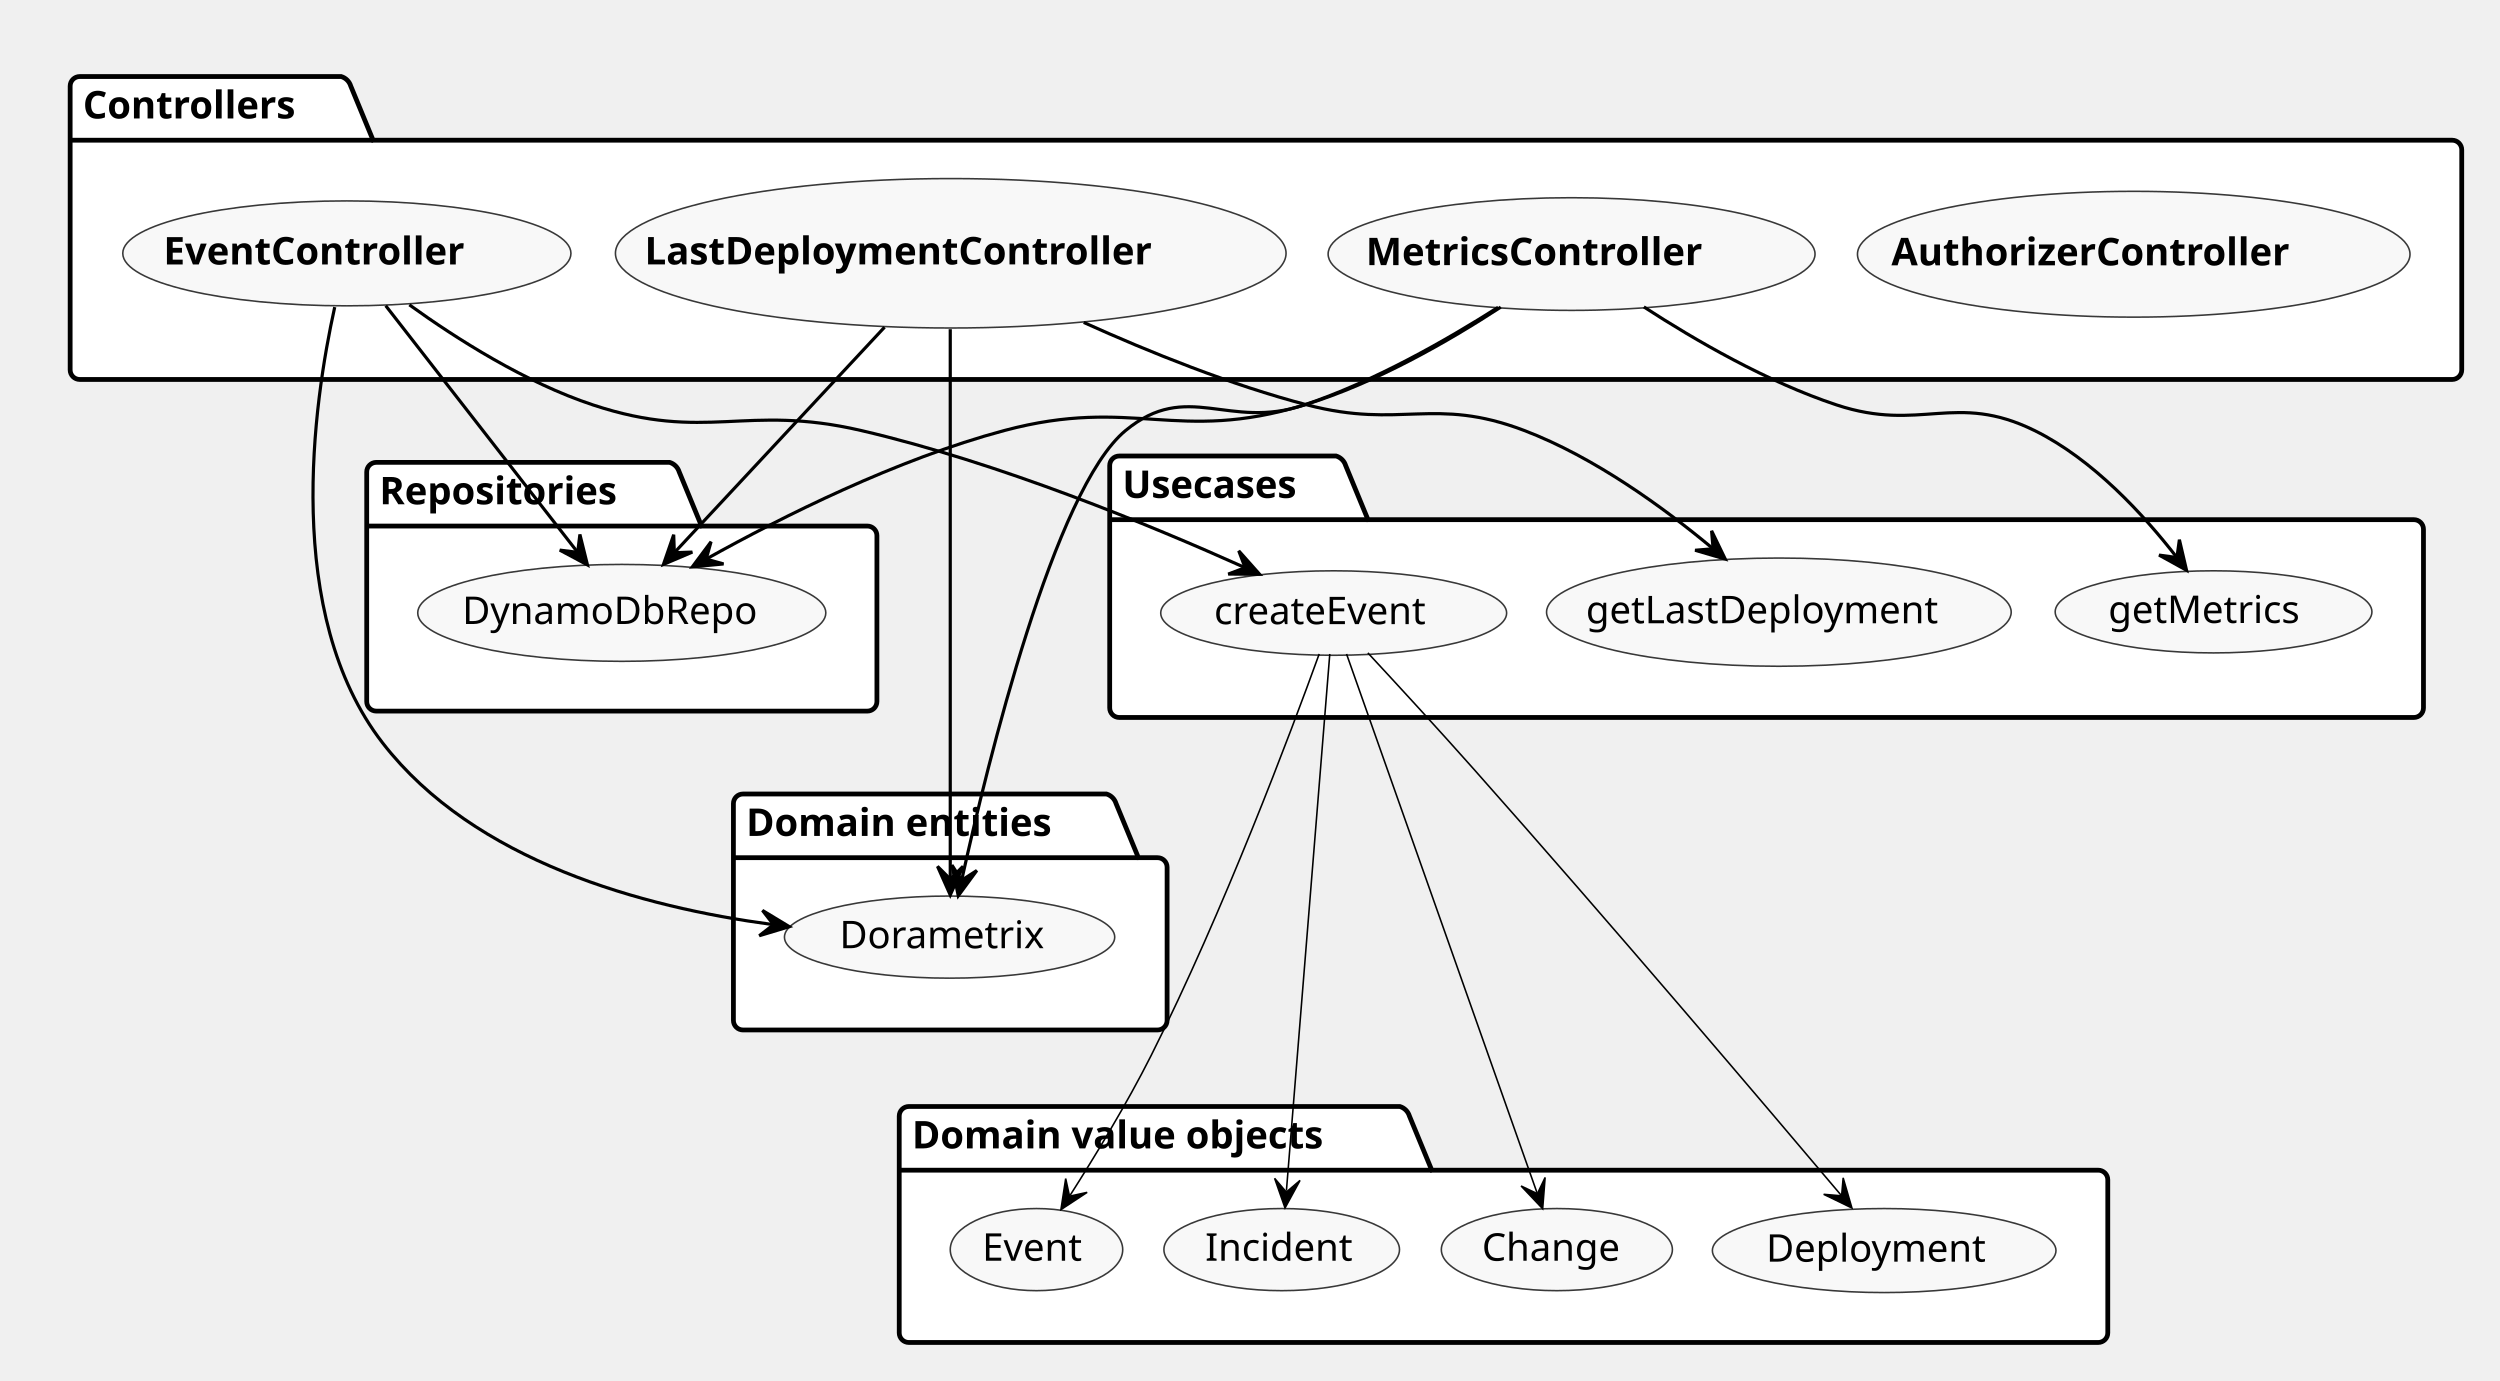
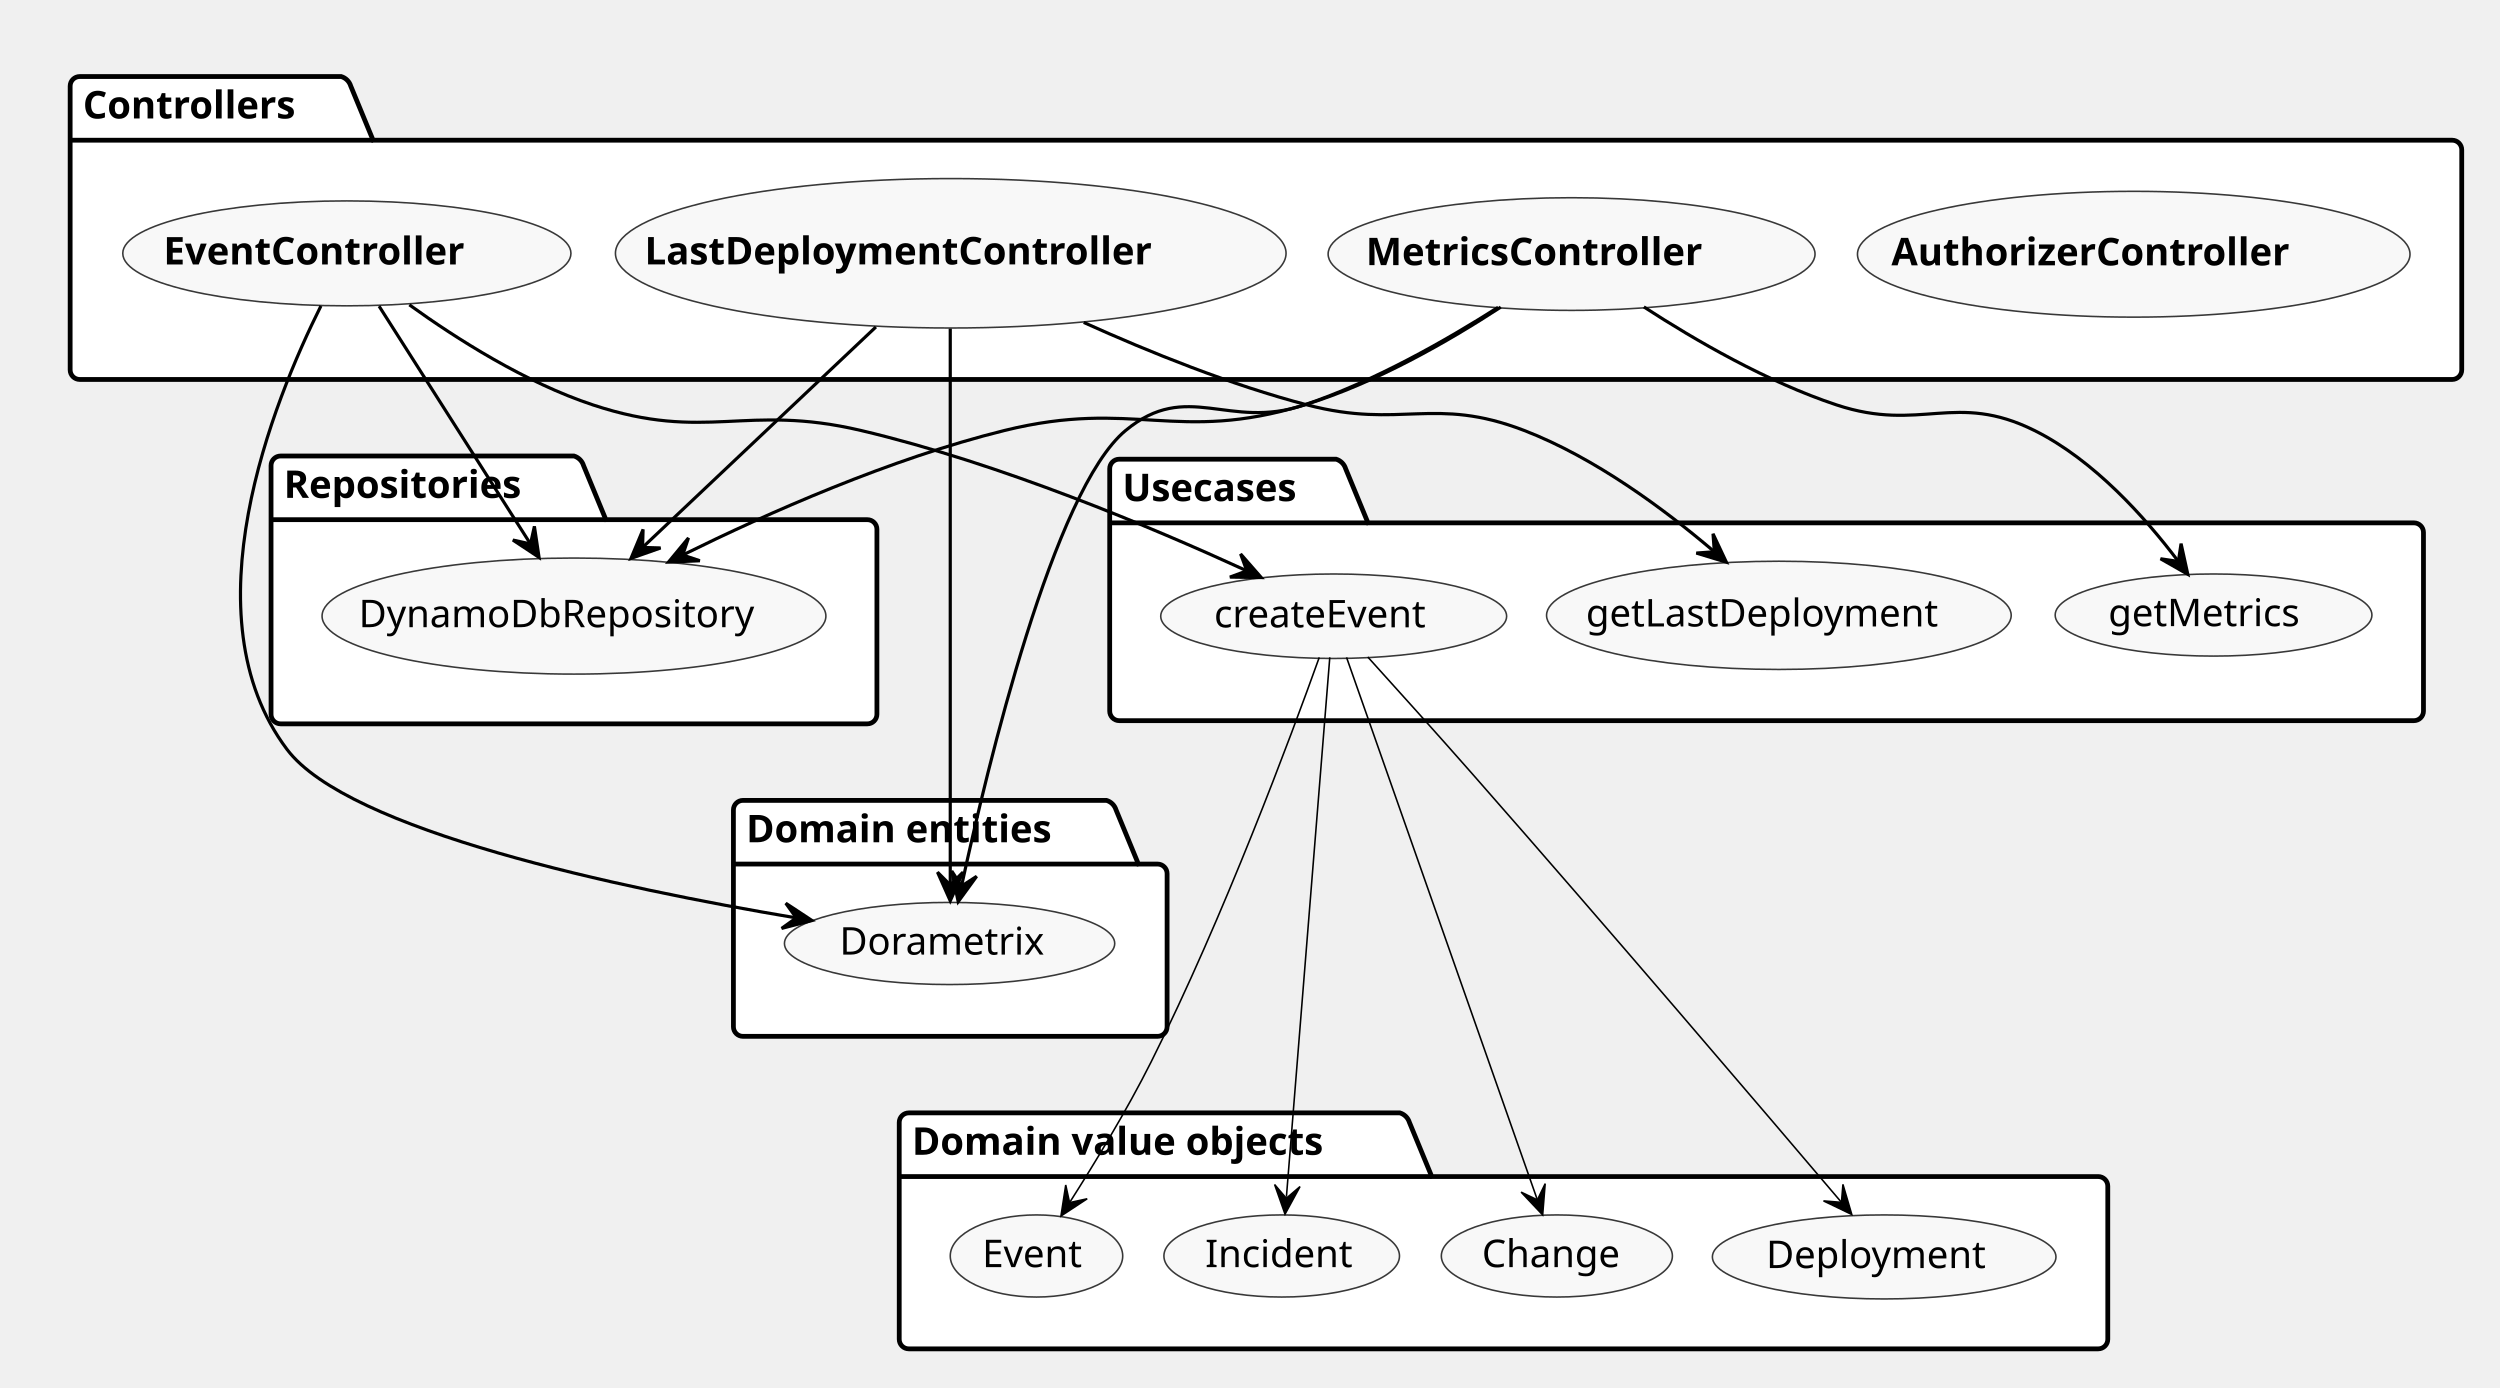
- <svg xmlns="http://www.w3.org/2000/svg" contentScriptType="application/ecmascript" contentStyleType="text/css" height="433px" preserveAspectRatio="none" style="width:784px;height:433px;" version="1.1" viewBox="0 0 784 433" width="784px" zoomAndPan="magnify">
+ <svg xmlns="http://www.w3.org/2000/svg" contentScriptType="application/ecmascript" contentStyleType="text/css" height="435px" preserveAspectRatio="none" style="width:784px;height:435px;" version="1.1" viewBox="0 0 784 435" width="784px" zoomAndPan="magnify">
  <defs />
  <g>
    <path d="M25,24 L107,24 A4.5,4.5 0 0 1 110,27 L117,43.969 L769,43.969 A3,3 0 0 1 772,46.969 L772,116 A3,3 0 0 1 769,119 L25,119 A3,3 0 0 1 22,116 L22,27 A3,3 0 0 1 25,24 " fill="#FFFFFF" style="stroke: #000000; stroke-width: 1.5;" />
    <line style="stroke: #000000; stroke-width: 1.5;" x1="22" x2="117" y1="43.969" y2="43.969" />
    <text fill="#000000" font-family="Tahoma, sans-serif" font-size="12" font-weight="bold" lengthAdjust="spacingAndGlyphs" textLength="82" x="26" y="37.139">Controllers</text>
-     <path d="M233,249 L347,249 A4.5,4.5 0 0 1 350,252 L357,268.969 L363,268.969 A3,3 0 0 1 366,271.969 L366,320 A3,3 0 0 1 363,323 L233,323 A3,3 0 0 1 230,320 L230,252 A3,3 0 0 1 233,249 " fill="#FFFFFF" style="stroke: #000000; stroke-width: 1.5;" />
-     <line style="stroke: #000000; stroke-width: 1.5;" x1="230" x2="357" y1="268.969" y2="268.969" />
-     <text fill="#000000" font-family="Tahoma, sans-serif" font-size="12" font-weight="bold" lengthAdjust="spacingAndGlyphs" textLength="114" x="234" y="262.139">Domain entities</text>
-     <path d="M285,347 L439,347 A4.5,4.5 0 0 1 442,350 L449,366.969 L658,366.969 A3,3 0 0 1 661,369.969 L661,418 A3,3 0 0 1 658,421 L285,421 A3,3 0 0 1 282,418 L282,350 A3,3 0 0 1 285,347 " fill="#FFFFFF" style="stroke: #000000; stroke-width: 1.5;" />
-     <line style="stroke: #000000; stroke-width: 1.5;" x1="282" x2="449" y1="366.969" y2="366.969" />
-     <text fill="#000000" font-family="Tahoma, sans-serif" font-size="12" font-weight="bold" lengthAdjust="spacingAndGlyphs" textLength="154" x="286" y="360.139">Domain value objects</text>
-     <path d="M118,145 L210,145 A4.5,4.5 0 0 1 213,148 L220,164.969 L272,164.969 A3,3 0 0 1 275,167.969 L275,220 A3,3 0 0 1 272,223 L118,223 A3,3 0 0 1 115,220 L115,148 A3,3 0 0 1 118,145 " fill="#FFFFFF" style="stroke: #000000; stroke-width: 1.5;" />
-     <line style="stroke: #000000; stroke-width: 1.5;" x1="115" x2="220" y1="164.969" y2="164.969" />
-     <text fill="#000000" font-family="Tahoma, sans-serif" font-size="12" font-weight="bold" lengthAdjust="spacingAndGlyphs" textLength="92" x="119" y="158.139">Repositories</text>
-     <path d="M351,143 L419,143 A4.5,4.5 0 0 1 422,146 L429,162.969 L757,162.969 A3,3 0 0 1 760,165.969 L760,222 A3,3 0 0 1 757,225 L351,225 A3,3 0 0 1 348,222 L348,146 A3,3 0 0 1 351,143 " fill="#FFFFFF" style="stroke: #000000; stroke-width: 1.5;" />
-     <line style="stroke: #000000; stroke-width: 1.5;" x1="348" x2="429" y1="162.969" y2="162.969" />
-     <text fill="#000000" font-family="Tahoma, sans-serif" font-size="12" font-weight="bold" lengthAdjust="spacingAndGlyphs" textLength="68" x="352" y="156.139">Usecases</text>
+     <path d="M233,251 L347,251 A4.5,4.5 0 0 1 350,254 L357,270.969 L363,270.969 A3,3 0 0 1 366,273.969 L366,322 A3,3 0 0 1 363,325 L233,325 A3,3 0 0 1 230,322 L230,254 A3,3 0 0 1 233,251 " fill="#FFFFFF" style="stroke: #000000; stroke-width: 1.5;" />
+     <line style="stroke: #000000; stroke-width: 1.5;" x1="230" x2="357" y1="270.969" y2="270.969" />
+     <text fill="#000000" font-family="Tahoma, sans-serif" font-size="12" font-weight="bold" lengthAdjust="spacingAndGlyphs" textLength="114" x="234" y="264.139">Domain entities</text>
+     <path d="M285,349 L439,349 A4.5,4.5 0 0 1 442,352 L449,368.969 L658,368.969 A3,3 0 0 1 661,371.969 L661,420 A3,3 0 0 1 658,423 L285,423 A3,3 0 0 1 282,420 L282,352 A3,3 0 0 1 285,349 " fill="#FFFFFF" style="stroke: #000000; stroke-width: 1.5;" />
+     <line style="stroke: #000000; stroke-width: 1.5;" x1="282" x2="449" y1="368.969" y2="368.969" />
+     <text fill="#000000" font-family="Tahoma, sans-serif" font-size="12" font-weight="bold" lengthAdjust="spacingAndGlyphs" textLength="154" x="286" y="362.139">Domain value objects</text>
+     <path d="M88,143 L180,143 A4.5,4.5 0 0 1 183,146 L190,162.969 L272,162.969 A3,3 0 0 1 275,165.969 L275,224 A3,3 0 0 1 272,227 L88,227 A3,3 0 0 1 85,224 L85,146 A3,3 0 0 1 88,143 " fill="#FFFFFF" style="stroke: #000000; stroke-width: 1.5;" />
+     <line style="stroke: #000000; stroke-width: 1.5;" x1="85" x2="190" y1="162.969" y2="162.969" />
+     <text fill="#000000" font-family="Tahoma, sans-serif" font-size="12" font-weight="bold" lengthAdjust="spacingAndGlyphs" textLength="92" x="89" y="156.139">Repositories</text>
+     <path d="M351,144 L419,144 A4.5,4.5 0 0 1 422,147 L429,163.969 L757,163.969 A3,3 0 0 1 760,166.969 L760,223 A3,3 0 0 1 757,226 L351,226 A3,3 0 0 1 348,223 L348,147 A3,3 0 0 1 351,144 " fill="#FFFFFF" style="stroke: #000000; stroke-width: 1.5;" />
+     <line style="stroke: #000000; stroke-width: 1.5;" x1="348" x2="429" y1="163.969" y2="163.969" />
+     <text fill="#000000" font-family="Tahoma, sans-serif" font-size="12" font-weight="bold" lengthAdjust="spacingAndGlyphs" textLength="68" x="352" y="157.139">Usecases</text>
    <ellipse cx="669.139" cy="79.728" fill="#F8F8F8" rx="86.639" ry="19.728" style="stroke: #383838; stroke-width: 0.5;" />
    <text fill="#000000" font-family="Tahoma, sans-serif" font-size="12" font-weight="bold" lengthAdjust="spacingAndGlyphs" textLength="152" x="593.139" y="83.212">AuthorizerController</text>
    <ellipse cx="108.774" cy="79.455" fill="#F8F8F8" rx="70.274" ry="16.455" style="stroke: #383838; stroke-width: 0.5;" />
    <text fill="#000000" font-family="Tahoma, sans-serif" font-size="12" font-weight="bold" lengthAdjust="spacingAndGlyphs" textLength="115" x="51.274" y="82.939">EventController</text>
    <ellipse cx="298.154" cy="79.431" fill="#F8F8F8" rx="105.154" ry="23.431" style="stroke: #383838; stroke-width: 0.5;" />
    <text fill="#000000" font-family="Tahoma, sans-serif" font-size="12" font-weight="bold" lengthAdjust="spacingAndGlyphs" textLength="192" x="202.155" y="82.915">LastDeploymentController</text>
    <ellipse cx="492.847" cy="79.669" fill="#F8F8F8" rx="76.347" ry="17.669" style="stroke: #383838; stroke-width: 0.5;" />
    <text fill="#000000" font-family="Tahoma, sans-serif" font-size="12" font-weight="bold" lengthAdjust="spacingAndGlyphs" textLength="129" x="428.347" y="83.154">MetricsController</text>
-     <ellipse cx="297.79" cy="293.877" fill="#F8F8F8" rx="51.79" ry="12.877" style="stroke: #383838; stroke-width: 0.5;" />
-     <text fill="#000000" font-family="Tahoma, sans-serif" font-size="12" lengthAdjust="spacingAndGlyphs" textLength="69" x="263.29" y="297.362">Dorametrix</text>
-     <ellipse cx="488.234" cy="391.877" fill="#F8F8F8" rx="36.234" ry="12.877" style="stroke: #383838; stroke-width: 0.5;" />
-     <text fill="#000000" font-family="Tahoma, sans-serif" font-size="12" lengthAdjust="spacingAndGlyphs" textLength="47" x="464.734" y="395.362">Change</text>
-     <ellipse cx="590.878" cy="392.175" fill="#F8F8F8" rx="53.878" ry="13.175" style="stroke: #383838; stroke-width: 0.5;" />
-     <text fill="#000000" font-family="Tahoma, sans-serif" font-size="12" lengthAdjust="spacingAndGlyphs" textLength="74" x="553.878" y="395.66">Deployment</text>
-     <ellipse cx="325.042" cy="391.877" fill="#F8F8F8" rx="27.042" ry="12.877" style="stroke: #383838; stroke-width: 0.5;" />
-     <text fill="#000000" font-family="Tahoma, sans-serif" font-size="12" lengthAdjust="spacingAndGlyphs" textLength="34" x="308.042" y="395.362">Event</text>
-     <ellipse cx="401.941" cy="391.877" fill="#F8F8F8" rx="36.941" ry="12.877" style="stroke: #383838; stroke-width: 0.5;" />
-     <text fill="#000000" font-family="Tahoma, sans-serif" font-size="12" lengthAdjust="spacingAndGlyphs" textLength="48" x="377.941" y="395.362">Incident</text>
-     <ellipse cx="194.988" cy="192.198" fill="#F8F8F8" rx="63.988" ry="15.198" style="stroke: #383838; stroke-width: 0.5;" />
-     <text fill="#000000" font-family="Tahoma, sans-serif" font-size="12" lengthAdjust="spacingAndGlyphs" textLength="100" x="144.988" y="195.682">DynamoDbRepo</text>
-     <ellipse cx="418.242" cy="192.249" fill="#F8F8F8" rx="54.242" ry="13.248" style="stroke: #383838; stroke-width: 0.5;" />
-     <text fill="#000000" font-family="Tahoma, sans-serif" font-size="12" lengthAdjust="spacingAndGlyphs" textLength="75" x="380.742" y="195.733">createEvent</text>
-     <ellipse cx="557.856" cy="191.971" fill="#F8F8F8" rx="72.856" ry="16.971" style="stroke: #383838; stroke-width: 0.5;" />
-     <text fill="#000000" font-family="Tahoma, sans-serif" font-size="12" lengthAdjust="spacingAndGlyphs" textLength="121" x="497.356" y="195.456">getLastDeployment</text>
-     <ellipse cx="694.169" cy="191.877" fill="#F8F8F8" rx="49.669" ry="12.877" style="stroke: #383838; stroke-width: 0.5;" />
-     <text fill="#000000" font-family="Tahoma, sans-serif" font-size="12" lengthAdjust="spacingAndGlyphs" textLength="66" x="661.169" y="195.362">getMetrics</text>
-     <path d="M422.273,205.088 C434.262,238.997 468.233,335.087 482.047,374.163 " fill="none" id="createEvent-&gt;Change" style="stroke: #000000; stroke-width: 0.5;" />
-     <polygon fill="#000000" points="483.782,379.07,484.554,369.252,482.115,374.356,477.011,371.918,483.782,379.07" style="stroke: #000000; stroke-width: 0.5;" />
-     <path d="M428.954,204.741 C437.921,214.401 450.891,228.489 462,241 C504.821,289.225 554.224,347.402 577.518,374.989 " fill="none" id="createEvent-&gt;Deployment" style="stroke: #000000; stroke-width: 0.5;" />
-     <polygon fill="#000000" points="580.761,378.833,578.014,369.375,577.536,375.012,571.9,374.534,580.761,378.833" style="stroke: #000000; stroke-width: 0.5;" />
-     <path d="M413.702,205.08 C404.897,229.411 383.714,285.844 361,331 C353.289,346.329 343.128,363.008 335.567,374.881 " fill="none" id="createEvent-&gt;Event" style="stroke: #000000; stroke-width: 0.5;" />
-     <polygon fill="#000000" points="332.706,379.341,340.933,373.926,335.406,375.133,334.2,369.606,332.706,379.341" style="stroke: #000000; stroke-width: 0.5;" />
-     <path d="M417.023,205.088 C414.301,238.779 406.618,333.852 403.422,373.401 " fill="none" id="createEvent-&gt;Incident" style="stroke: #000000; stroke-width: 0.5;" />
-     <polygon fill="#000000" points="402.984,378.819,407.696,370.171,403.387,373.835,399.722,369.526,402.984,378.819" style="stroke: #000000; stroke-width: 0.5;" />
-     <path d="M128.369,95.587 C143.255,106.306 164.796,119.994 186,127 C221.609,138.765 233.471,126.511 270,135 C313.256,145.052 360.895,164.738 390.135,177.883 " fill="none" id="&lt;b&gt;EventController&lt;/b&gt;-&gt;createEvent" style="stroke: #000000; stroke-width: 1.0;" />
-     <polygon fill="#000000" points="395.02,180.096,388.472,172.739,390.465,178.033,385.171,180.026,395.02,180.096" style="stroke: #000000; stroke-width: 1.0;" />
-     <path d="M104.972,96.302 C98.311,126.385 88.636,192.492 120,233 C148.756,270.14 201.5,284.481 242.137,289.921 " fill="none" id="&lt;b&gt;EventController&lt;/b&gt;-&gt;Dorametrix" style="stroke: #000000; stroke-width: 1.0;" />
-     <polygon fill="#000000" points="247.534,290.601,239.105,285.506,242.573,289.975,238.104,293.443,247.534,290.601" style="stroke: #000000; stroke-width: 1.0;" />
-     <path d="M120.958,95.865 C136.708,116.101 164.354,151.624 181.043,173.067 " fill="none" id="&lt;b&gt;EventController&lt;/b&gt;-&gt;DynamoDbRepo" style="stroke: #000000; stroke-width: 1.0;" />
-     <polygon fill="#000000" points="184.228,177.159,181.856,167.6,181.157,173.214,175.543,172.514,184.228,177.159" style="stroke: #000000; stroke-width: 1.0;" />
-     <path d="M298,103.241 C298,145.898 298,237.068 298,275.422 " fill="none" id="&lt;b&gt;LastDeploymentController&lt;/b&gt;-&gt;Dorametrix" style="stroke: #000000; stroke-width: 1.0;" />
-     <polygon fill="#000000" points="298,280.686,302,271.686,298,275.686,294,271.686,298,280.686" style="stroke: #000000; stroke-width: 1.0;" />
-     <path d="M277.404,102.596 C258.031,123.38 229.398,154.097 211.491,173.309 " fill="none" id="&lt;b&gt;LastDeploymentController&lt;/b&gt;-&gt;DynamoDbRepo" style="stroke: #000000; stroke-width: 1.0;" />
-     <polygon fill="#000000" points="208.058,176.991,217.121,173.136,211.468,173.334,211.27,167.681,208.058,176.991" style="stroke: #000000; stroke-width: 1.0;" />
-     <path d="M339.857,101.118 C360.506,110.444 386.064,120.752 410,127 C439.444,134.685 449.562,124.169 478,135 C500.012,143.384 521.695,159.162 536.923,171.839 " fill="none" id="&lt;b&gt;LastDeploymentController&lt;/b&gt;-&gt;getLastDeployment" style="stroke: #000000; stroke-width: 1.0;" />
-     <polygon fill="#000000" points="541.041,175.324,536.754,166.457,537.224,172.094,531.587,172.564,541.041,175.324" style="stroke: #000000; stroke-width: 1.0;" />
-     <path d="M469.812,96.367 C453.514,106.742 430.808,119.682 409,127 C385.164,134.998 372.409,119.019 353,135 C330.667,153.389 309.788,238.828 301.623,275.835 " fill="none" id="&lt;b&gt;MetricsController&lt;/b&gt;-&gt;Dorametrix" style="stroke: #000000; stroke-width: 1.0;" />
-     <polygon fill="#000000" points="300.512,280.93,306.338,272.989,301.578,276.045,298.522,271.284,300.512,280.93" style="stroke: #000000; stroke-width: 1.0;" />
-     <path d="M470.641,96.308 C454.355,106.94 431.326,120.21 409,127 C368.885,139.2 355.511,124.19 315,135 C281.264,144.002 245.321,162.033 221.664,175.211 " fill="none" id="&lt;b&gt;MetricsController&lt;/b&gt;-&gt;DynamoDbRepo" style="stroke: #000000; stroke-width: 1.0;" />
-     <polygon fill="#000000" points="217.101,177.778,226.906,176.852,221.459,175.327,222.984,169.88,217.101,177.778" style="stroke: #000000; stroke-width: 1.0;" />
-     <path d="M515.505,96.242 C531.607,106.7 554.203,119.789 576,127 C602.378,135.727 613.065,122.744 638,135 C656.403,144.046 672.37,161.558 682.493,174.602 " fill="none" id="&lt;b&gt;MetricsController&lt;/b&gt;-&gt;getMetrics" style="stroke: #000000; stroke-width: 1.0;" />
-     <polygon fill="#000000" points="685.697,178.836,683.456,169.245,682.68,174.849,677.077,174.073,685.697,178.836" style="stroke: #000000; stroke-width: 1.0;" />
+     <ellipse cx="297.79" cy="295.877" fill="#F8F8F8" rx="51.79" ry="12.877" style="stroke: #383838; stroke-width: 0.5;" />
+     <text fill="#000000" font-family="Tahoma, sans-serif" font-size="12" lengthAdjust="spacingAndGlyphs" textLength="69" x="263.29" y="299.362">Dorametrix</text>
+     <ellipse cx="488.234" cy="393.877" fill="#F8F8F8" rx="36.234" ry="12.877" style="stroke: #383838; stroke-width: 0.5;" />
+     <text fill="#000000" font-family="Tahoma, sans-serif" font-size="12" lengthAdjust="spacingAndGlyphs" textLength="47" x="464.734" y="397.362">Change</text>
+     <ellipse cx="590.878" cy="394.175" fill="#F8F8F8" rx="53.878" ry="13.175" style="stroke: #383838; stroke-width: 0.5;" />
+     <text fill="#000000" font-family="Tahoma, sans-serif" font-size="12" lengthAdjust="spacingAndGlyphs" textLength="74" x="553.878" y="397.66">Deployment</text>
+     <ellipse cx="325.042" cy="393.877" fill="#F8F8F8" rx="27.042" ry="12.877" style="stroke: #383838; stroke-width: 0.5;" />
+     <text fill="#000000" font-family="Tahoma, sans-serif" font-size="12" lengthAdjust="spacingAndGlyphs" textLength="34" x="308.042" y="397.362">Event</text>
+     <ellipse cx="401.941" cy="393.877" fill="#F8F8F8" rx="36.941" ry="12.877" style="stroke: #383838; stroke-width: 0.5;" />
+     <text fill="#000000" font-family="Tahoma, sans-serif" font-size="12" lengthAdjust="spacingAndGlyphs" textLength="48" x="377.941" y="397.362">Incident</text>
+     <ellipse cx="179.999" cy="193.2" fill="#F8F8F8" rx="78.999" ry="18.2" style="stroke: #383838; stroke-width: 0.5;" />
+     <text fill="#000000" font-family="Tahoma, sans-serif" font-size="12" lengthAdjust="spacingAndGlyphs" textLength="135" x="112.499" y="196.684">DynamoDbRepository</text>
+     <ellipse cx="418.242" cy="193.249" fill="#F8F8F8" rx="54.242" ry="13.248" style="stroke: #383838; stroke-width: 0.5;" />
+     <text fill="#000000" font-family="Tahoma, sans-serif" font-size="12" lengthAdjust="spacingAndGlyphs" textLength="75" x="380.742" y="196.733">createEvent</text>
+     <ellipse cx="557.856" cy="192.971" fill="#F8F8F8" rx="72.856" ry="16.971" style="stroke: #383838; stroke-width: 0.5;" />
+     <text fill="#000000" font-family="Tahoma, sans-serif" font-size="12" lengthAdjust="spacingAndGlyphs" textLength="121" x="497.356" y="196.456">getLastDeployment</text>
+     <ellipse cx="694.169" cy="192.877" fill="#F8F8F8" rx="49.669" ry="12.877" style="stroke: #383838; stroke-width: 0.5;" />
+     <text fill="#000000" font-family="Tahoma, sans-serif" font-size="12" lengthAdjust="spacingAndGlyphs" textLength="66" x="661.169" y="196.362">getMetrics</text>
+     <path d="M422.273,206.149 C434.262,240.23 468.233,336.805 482.047,376.078 " fill="none" id="createEvent-&gt;Change" style="stroke: #000000; stroke-width: 0.5;" />
+     <polygon fill="#000000" points="483.782,381.01,484.569,371.193,482.123,376.293,477.022,373.847,483.782,381.01" style="stroke: #000000; stroke-width: 0.5;" />
+     <path d="M428.922,206.018 C437.869,215.898 450.83,230.289 462,243 C504.573,291.444 554.092,349.519 577.465,377.036 " fill="none" id="createEvent-&gt;Deployment" style="stroke: #000000; stroke-width: 0.5;" />
+     <polygon fill="#000000" points="580.72,380.869,577.944,371.42,577.484,377.058,571.846,376.598,580.72,380.869" style="stroke: #000000; stroke-width: 0.5;" />
+     <path d="M413.716,206.171 C404.937,230.683 383.797,287.535 361,333 C353.309,348.339 343.145,365.017 335.579,376.887 " fill="none" id="createEvent-&gt;Event" style="stroke: #000000; stroke-width: 0.5;" />
+     <polygon fill="#000000" points="332.715,381.346,340.945,375.935,335.417,377.139,334.214,371.611,332.715,381.346" style="stroke: #000000; stroke-width: 0.5;" />
+     <path d="M417.023,206.149 C414.301,240.01 406.618,335.563 403.422,375.312 " fill="none" id="createEvent-&gt;Incident" style="stroke: #000000; stroke-width: 0.5;" />
+     <polygon fill="#000000" points="402.984,380.757,407.692,372.107,403.385,375.774,399.718,371.466,402.984,380.757" style="stroke: #000000; stroke-width: 0.5;" />
+     <path d="M128.369,95.587 C143.255,106.306 164.796,119.994 186,127 C221.609,138.765 233.496,126.403 270,135 C313.577,145.262 361.502,165.482 390.673,178.871 " fill="none" id="&lt;b&gt;EventController&lt;/b&gt;-&gt;createEvent" style="stroke: #000000; stroke-width: 1.0;" />
+     <polygon fill="#000000" points="395.543,181.123,389.053,173.715,391.005,179.024,385.695,180.976,395.543,181.123" style="stroke: #000000; stroke-width: 1.0;" />
+     <path d="M100.65,95.925 C85.644,125.98 58.481,193.104 90,235 C109.152,260.458 194.157,278.511 249.395,287.802 " fill="none" id="&lt;b&gt;EventController&lt;/b&gt;-&gt;Dorametrix" style="stroke: #000000; stroke-width: 1.0;" />
+     <polygon fill="#000000" points="254.645,288.674,246.421,283.255,249.713,287.856,245.112,291.147,254.645,288.674" style="stroke: #000000; stroke-width: 1.0;" />
+     <path d="M118.872,96.004 C131.18,115.333 152.289,148.483 166.195,170.32 " fill="none" id="&lt;b&gt;EventController&lt;/b&gt;-&gt;DynamoDbRepository" style="stroke: #000000; stroke-width: 1.0;" />
+     <polygon fill="#000000" points="169.047,174.8,167.586,165.06,166.361,170.583,160.839,169.357,169.047,174.8" style="stroke: #000000; stroke-width: 1.0;" />
+     <path d="M298,103.05 C298,145.903 298,238.29 298,277.176 " fill="none" id="&lt;b&gt;LastDeploymentController&lt;/b&gt;-&gt;Dorametrix" style="stroke: #000000; stroke-width: 1.0;" />
+     <polygon fill="#000000" points="298,282.512,302,273.512,298,277.512,294,273.512,298,282.512" style="stroke: #000000; stroke-width: 1.0;" />
+     <path d="M274.687,102.529 C253.442,122.604 222.307,152.023 201.612,171.579 " fill="none" id="&lt;b&gt;LastDeploymentController&lt;/b&gt;-&gt;DynamoDbRepository" style="stroke: #000000; stroke-width: 1.0;" />
+     <polygon fill="#000000" points="197.874,175.111,207.163,171.837,201.508,171.677,201.668,166.022,197.874,175.111" style="stroke: #000000; stroke-width: 1.0;" />
+     <path d="M339.857,101.118 C360.506,110.444 386.064,120.752 410,127 C439.444,134.685 449.608,124.05 478,135 C500.252,143.582 522.067,159.798 537.281,172.747 " fill="none" id="&lt;b&gt;LastDeploymentController&lt;/b&gt;-&gt;getLastDeployment" style="stroke: #000000; stroke-width: 1.0;" />
+     <polygon fill="#000000" points="541.392,176.303,537.203,167.389,537.611,173.032,531.969,173.44,541.392,176.303" style="stroke: #000000; stroke-width: 1.0;" />
+     <path d="M469.812,96.367 C453.514,106.742 430.808,119.682 409,127 C385.164,134.998 372.378,118.981 353,135 C330.451,153.641 309.692,240.151 301.591,277.62 " fill="none" id="&lt;b&gt;MetricsController&lt;/b&gt;-&gt;Dorametrix" style="stroke: #000000; stroke-width: 1.0;" />
+     <polygon fill="#000000" points="300.489,282.779,306.283,274.815,301.535,277.889,298.459,273.142,300.489,282.779" style="stroke: #000000; stroke-width: 1.0;" />
+     <path d="M470.641,96.308 C454.355,106.94 431.326,120.21 409,127 C368.885,139.2 355.705,124.943 315,135 C279.278,143.825 240.829,160.873 214.136,174.034 " fill="none" id="&lt;b&gt;MetricsController&lt;/b&gt;-&gt;DynamoDbRepository" style="stroke: #000000; stroke-width: 1.0;" />
+     <polygon fill="#000000" points="209.624,176.277,219.464,175.852,214.101,174.051,215.903,168.689,209.624,176.277" style="stroke: #000000; stroke-width: 1.0;" />
+     <path d="M515.505,96.242 C531.607,106.7 554.203,119.789 576,127 C602.378,135.727 613.12,122.633 638,135 C656.75,144.32 672.858,162.465 682.92,175.788 " fill="none" id="&lt;b&gt;MetricsController&lt;/b&gt;-&gt;getMetrics" style="stroke: #000000; stroke-width: 1.0;" />
+     <polygon fill="#000000" points="686.096,180.102,683.982,170.483,683.132,176.075,677.539,175.225,686.096,180.102" style="stroke: #000000; stroke-width: 1.0;" />
  </g>
</svg>
